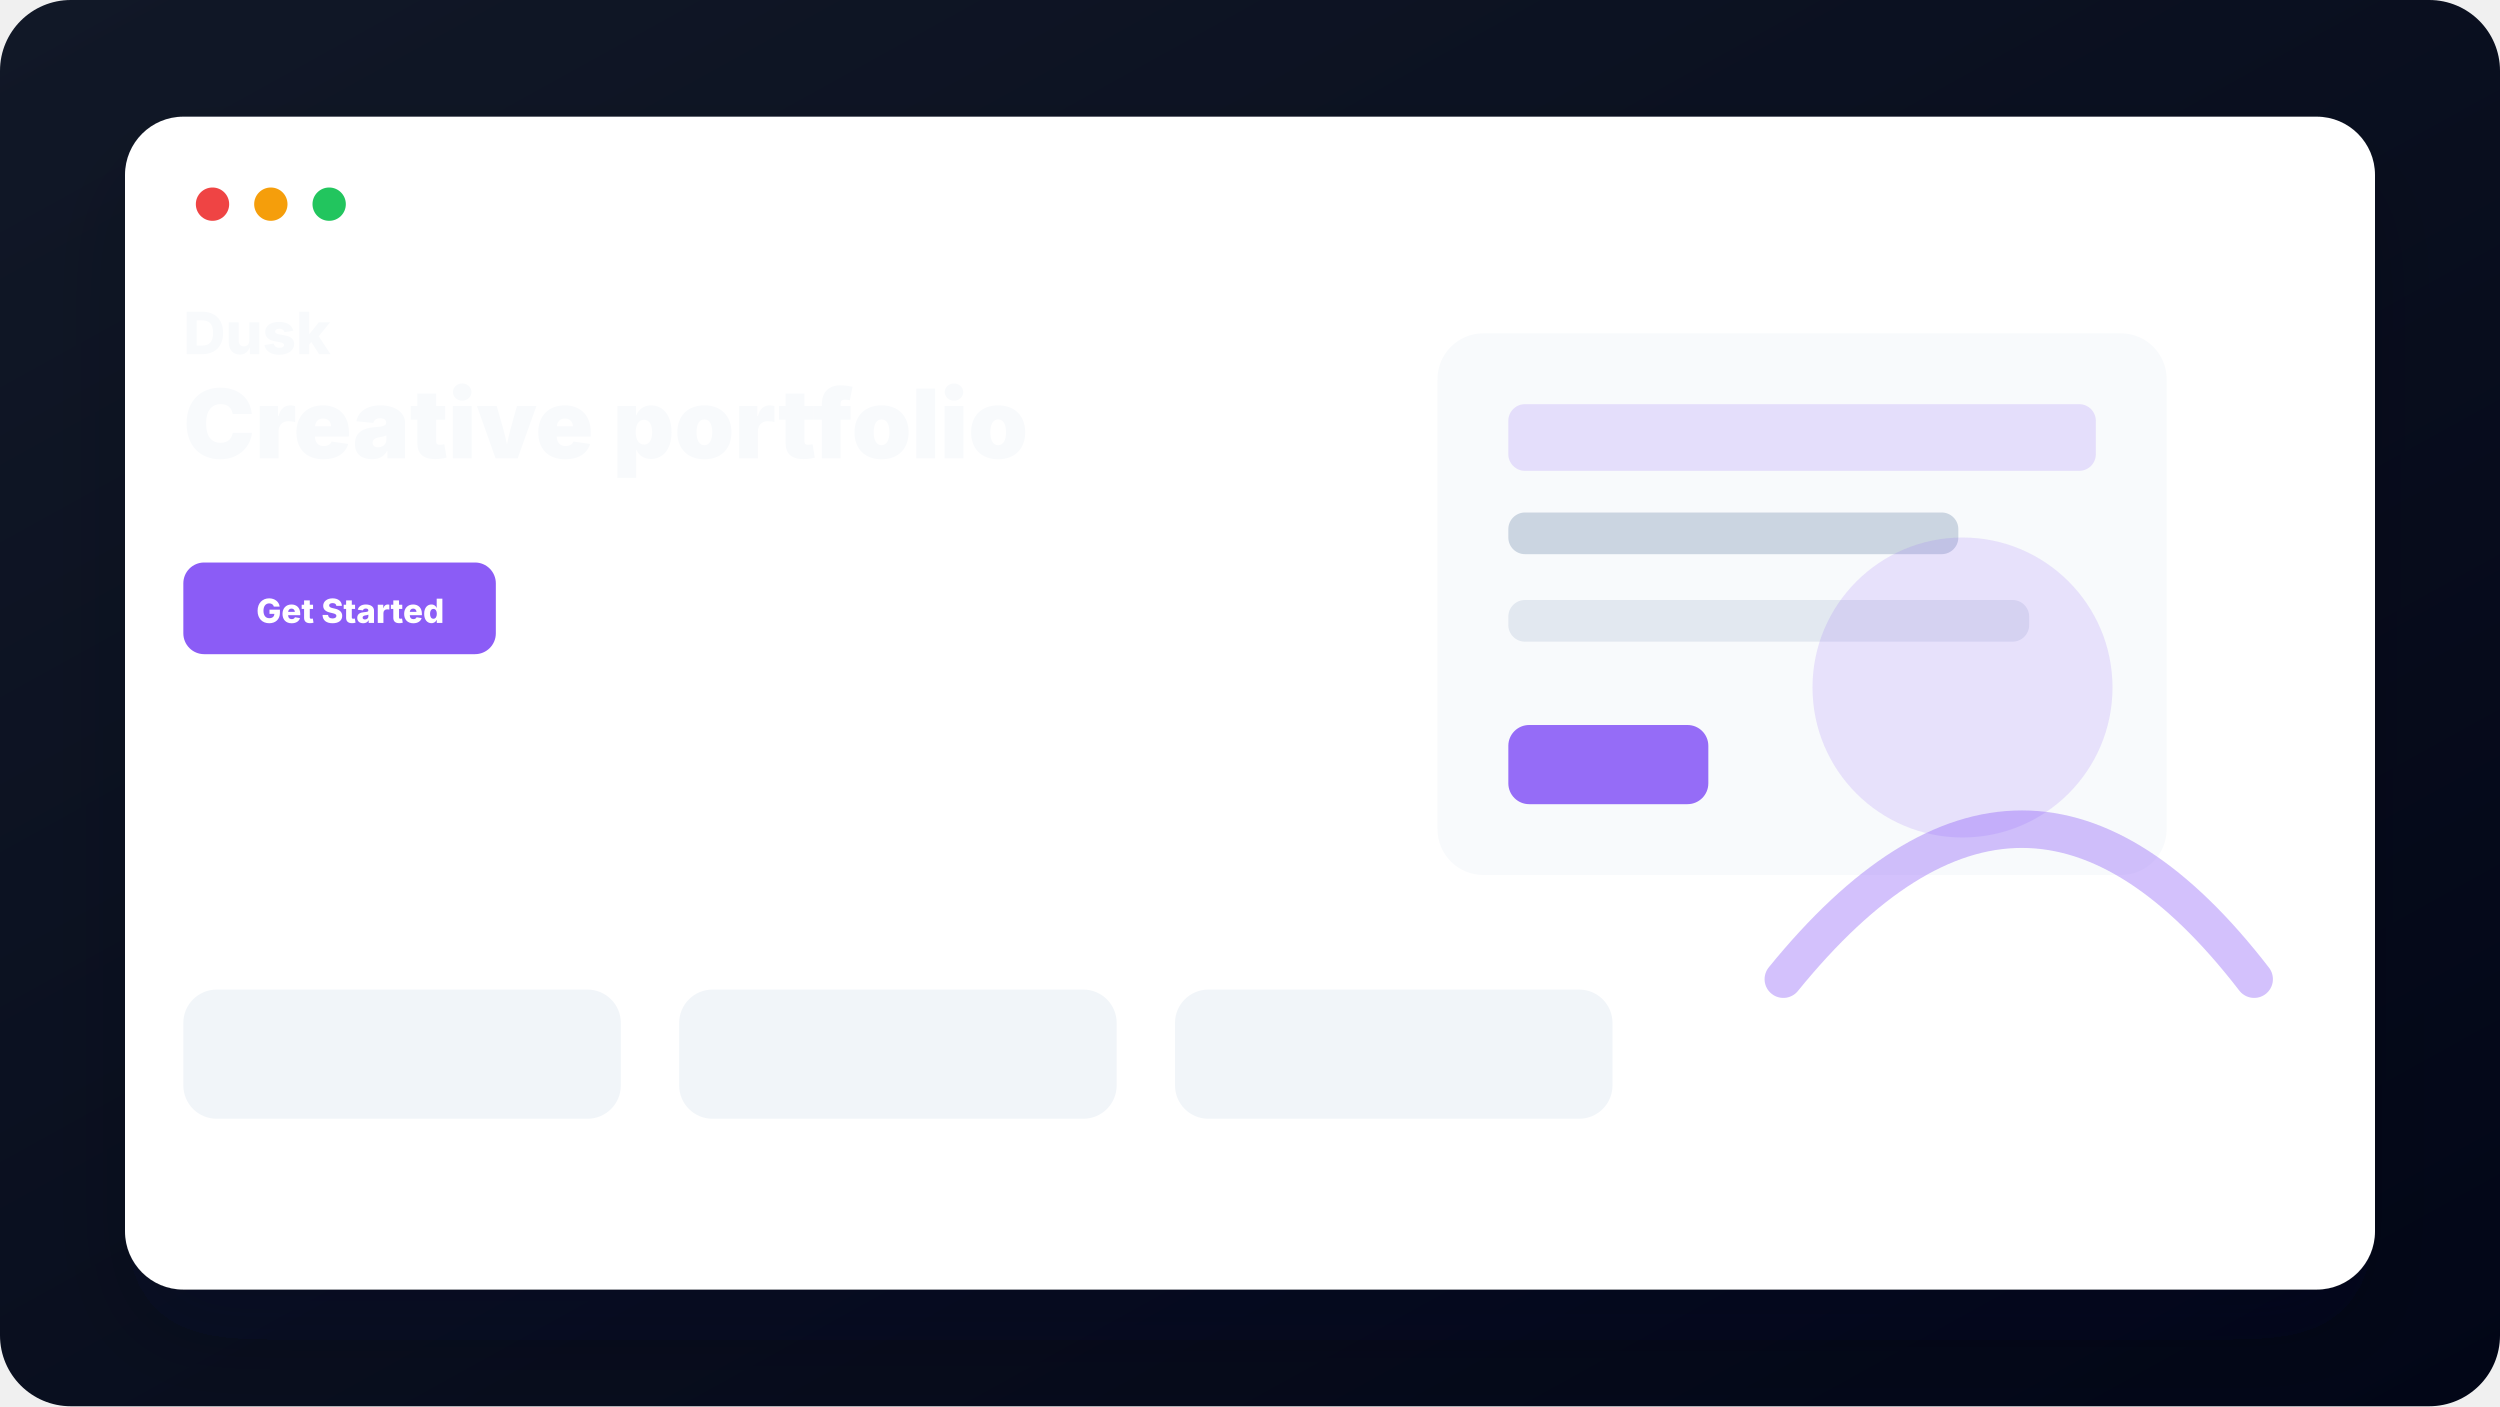
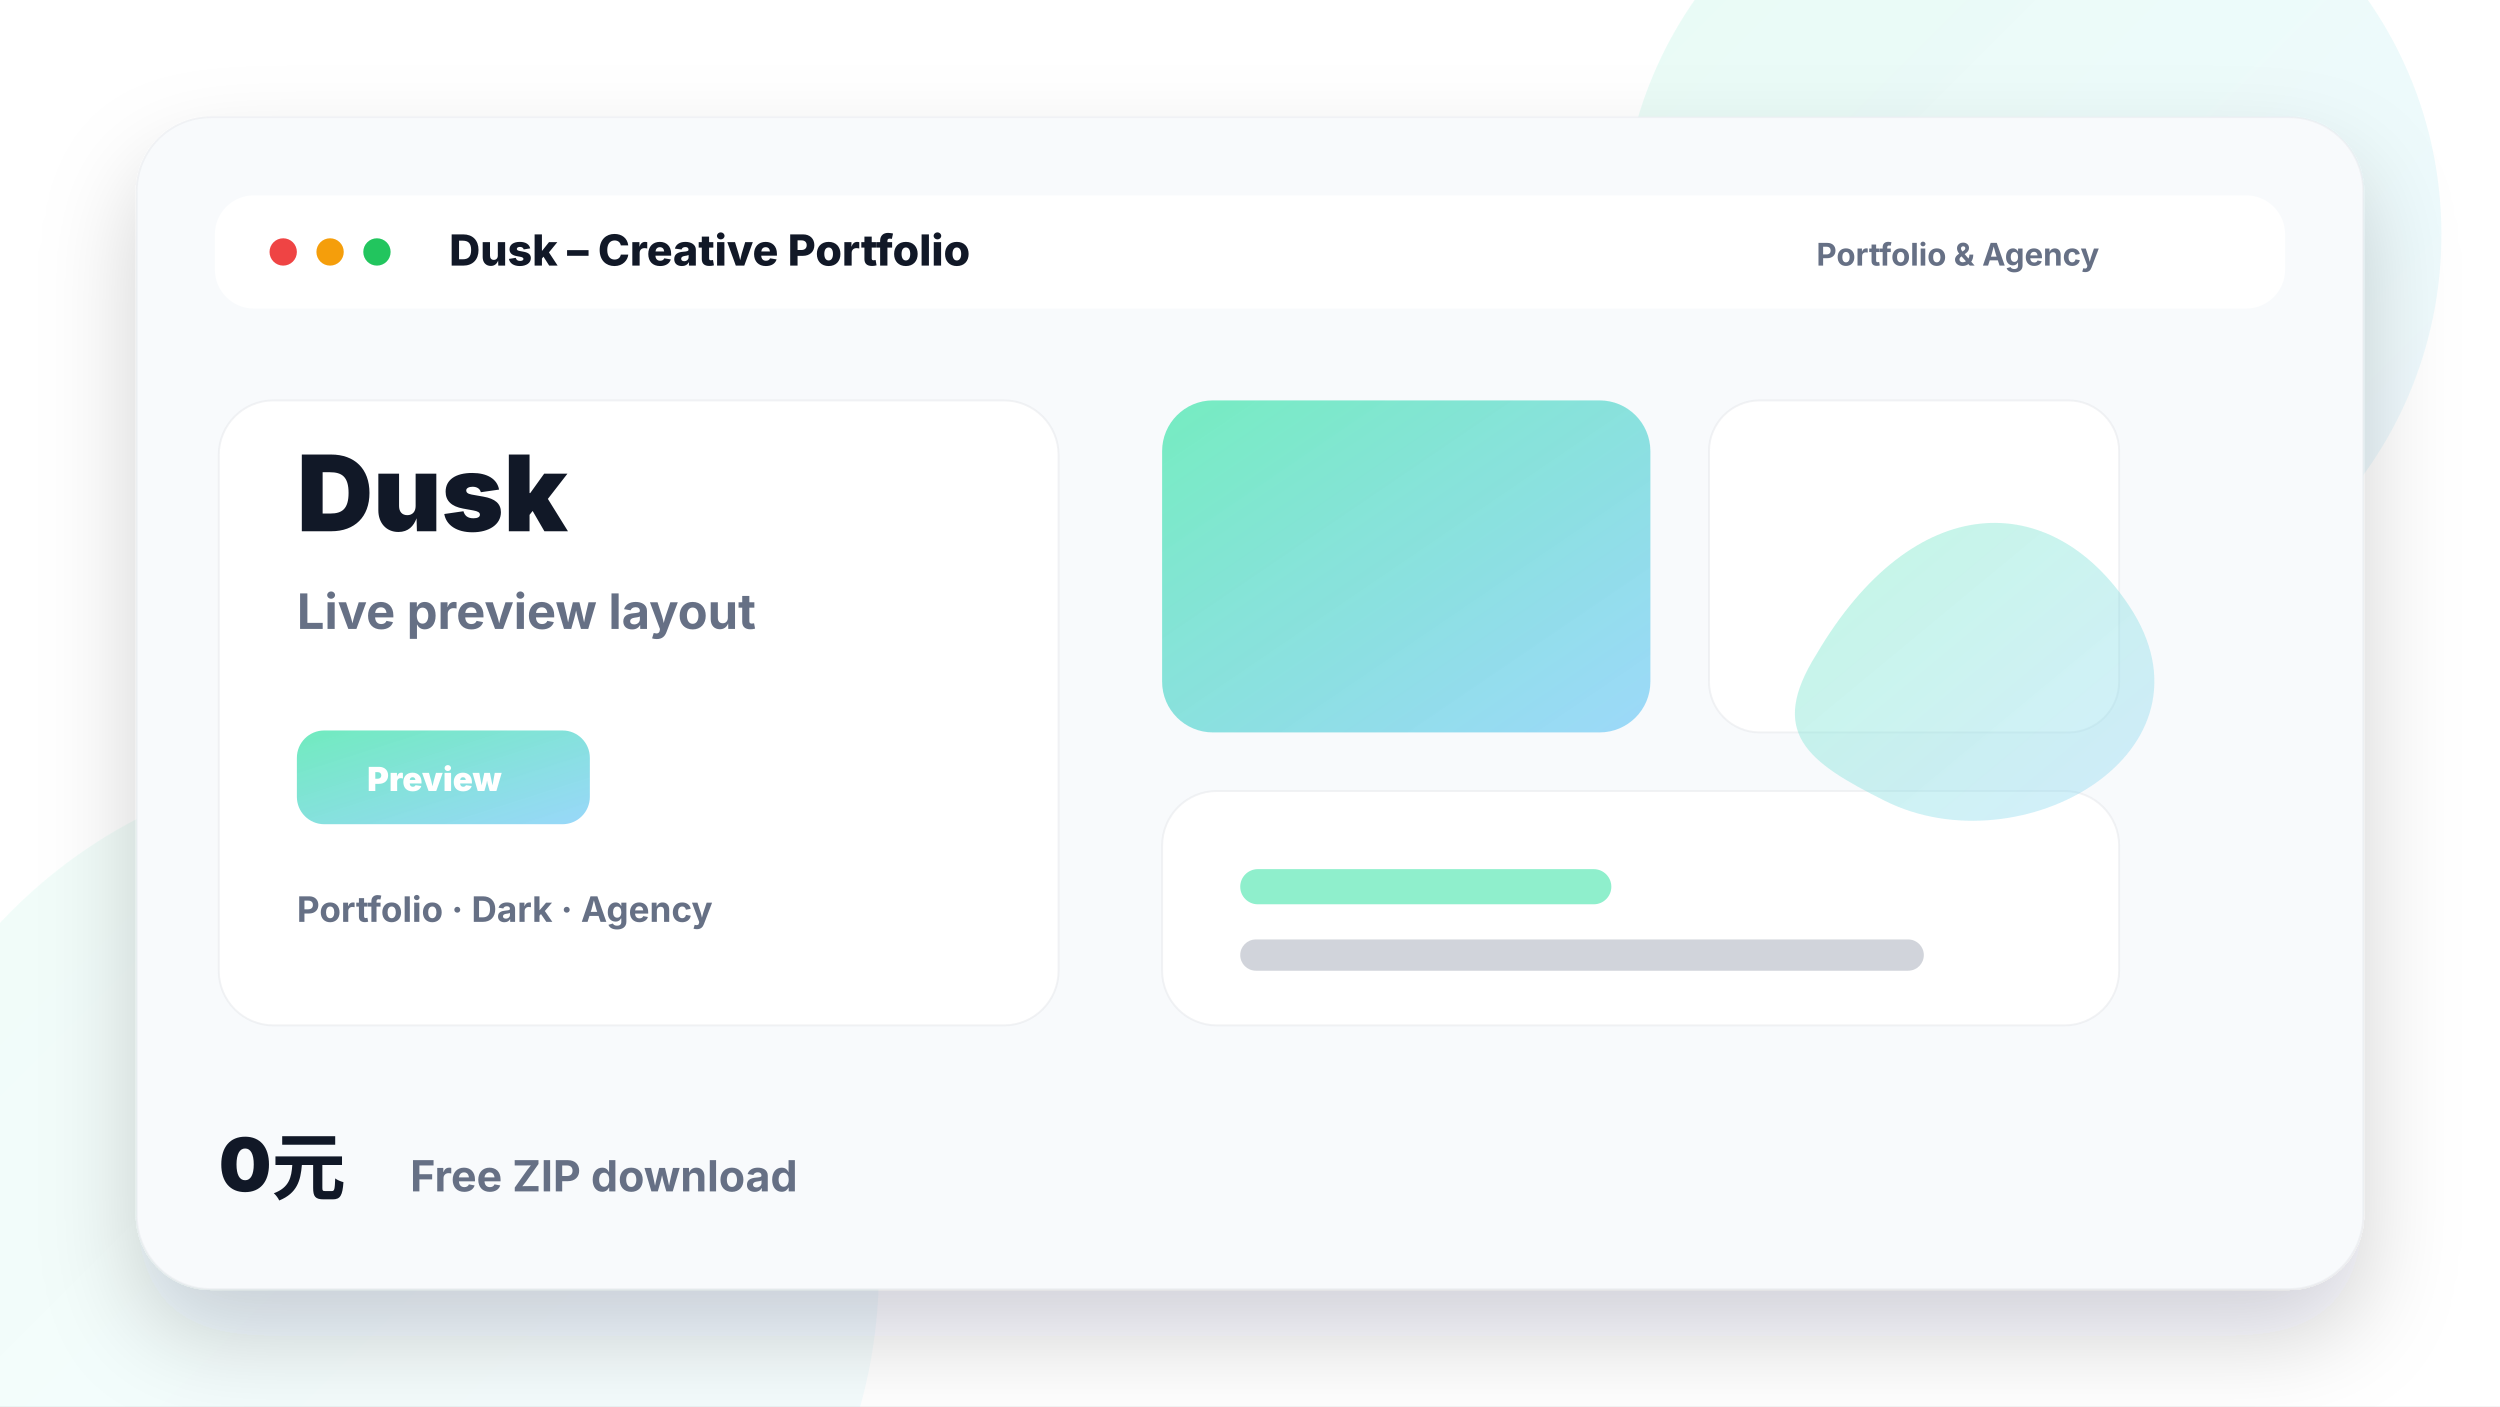
- <svg xmlns="http://www.w3.org/2000/svg" width="1200" height="675" viewBox="0 0 1200 675">
+ <svg xmlns="http://www.w3.org/2000/svg" width="1280" height="720" viewBox="0 0 1280 720" role="img" aria-label="Dusk – Creative Portfolio preview">
  <defs>
    <linearGradient id="g" x1="0" y1="0" x2="1" y2="1">
-       <stop offset="0" stop-color="#111827" />
-       <stop offset="1" stop-color="#020617" />
+       <stop offset="0" stop-color="rgb(105,234,187)" stop-opacity="0.95" />
+       <stop offset="1" stop-color="rgb(144,212,249)" stop-opacity="0.92" />
    </linearGradient>
-     <filter id="s" x="-20%" y="-20%" width="140%" height="140%">
-       <feDropShadow dx="0" dy="24" stdDeviation="24" flood-color="#0f172a" flood-opacity="0.14" />
+     <filter id="shadow" x="-20%" y="-20%" width="140%" height="140%">
+       <feDropShadow dx="0" dy="24" stdDeviation="24" flood-color="#0f172a" flood-opacity="0.18" />
    </filter>
  </defs>
-   <rect width="1200" height="675" rx="34" fill="url(#g)" />
-   <rect x="60" y="56" width="1080" height="563" rx="28" fill="#fff" filter="url(#s)" />
-   <circle cx="102" cy="98" r="8" fill="#ef4444" />
-   <circle cx="130" cy="98" r="8" fill="#f59e0b" />
-   <circle cx="158" cy="98" r="8" fill="#22c55e" />
-   <text x="88" y="170" font-family="Inter, Arial, sans-serif" font-size="28" font-weight="800" fill="#f8fafc">Dusk</text>
-   <text x="88" y="220" font-family="Inter, Arial, sans-serif" font-size="46" font-weight="900" fill="#f8fafc">Creative portfolio</text>
-   <rect x="88" y="270" width="150" height="44" rx="10" fill="#8b5cf6" />
-   <text x="123" y="299" font-family="Inter, Arial, sans-serif" font-size="16" font-weight="800" fill="#fff">Get Started</text>
-   <rect x="690" y="160" width="350" height="260" rx="22" fill="#f8fafc" />
-   <rect x="724" y="194" width="282" height="32" rx="8" fill="#8b5cf6" opacity="0.18" />
-   <rect x="724" y="246" width="216" height="20" rx="8" fill="#cbd5e1" />
-   <rect x="724" y="288" width="250" height="20" rx="8" fill="#e2e8f0" />
-   <rect x="724" y="348" width="96" height="38" rx="10" fill="#8b5cf6" opacity="0.9" />
-   <circle cx="942" cy="330" r="72" fill="#8b5cf6" opacity="0.16" />
-   <path d="M856 470c78-96 152-96 226 0" fill="none" stroke="#8b5cf6" stroke-width="18" stroke-linecap="round" opacity="0.38" />
-   <rect x="88" y="475" width="210" height="62" rx="16" fill="#f1f5f9" />
-   <rect x="326" y="475" width="210" height="62" rx="16" fill="#f1f5f9" />
-   <rect x="564" y="475" width="210" height="62" rx="16" fill="#f1f5f9" />
+   <rect width="1280" height="720" rx="0" fill="#ffffff" />
+   <circle cx="1040" cy="120" r="210" fill="url(#g)" opacity="0.16" />
+   <circle cx="190" cy="650" r="260" fill="url(#g)" opacity="0.10" />
+   <rect x="70" y="60" width="1140" height="600" rx="38" fill="#f8fafc" stroke="#e5e7eb" stroke-opacity="0.45" filter="url(#shadow)" />
+   <rect x="110" y="100" width="1060" height="58" rx="20" fill="#ffffff" opacity="0.94" />
+   <circle cx="145" cy="129" r="7" fill="#ef4444" />
+   <circle cx="169" cy="129" r="7" fill="#f59e0b" />
+   <circle cx="193" cy="129" r="7" fill="#22c55e" />
+   <text x="230" y="136" font-family="Inter, Arial, sans-serif" font-size="22" font-weight="800" fill="#111827">Dusk – Creative Portfolio</text>
+   <text x="930" y="136" font-family="Inter, Arial, sans-serif" font-size="16" font-weight="700" fill="#667085">Portfolio &amp; Agency</text>
+   <rect x="112" y="205" width="430" height="320" rx="28" fill="#ffffff" stroke="#e5e7eb" stroke-opacity="0.55" />
+   <text x="152" y="272" font-family="Inter, Arial, sans-serif" font-size="54" font-weight="900" fill="#111827">Dusk</text>
+   <text x="152" y="322" font-family="Inter, Arial, sans-serif" font-size="25" font-weight="700" fill="#667085">Live preview layout</text>
+   <rect x="152" y="374" width="150" height="48" rx="14" fill="url(#g)" />
+   <text x="188" y="405" font-family="Inter, Arial, sans-serif" font-size="17" font-weight="850" fill="#fff">Preview</text>
+   <text x="152" y="472" font-family="Inter, Arial, sans-serif" font-size="18" font-weight="750" fill="#667085">Portfolio · Dark · Agency</text>
+   <rect x="595" y="205" width="250" height="170" rx="26" fill="url(#g)" opacity="0.95" />
+   <rect x="875" y="205" width="210" height="170" rx="26" fill="#ffffff" stroke="#e5e7eb" stroke-opacity="0.55" />
+   <rect x="595" y="405" width="490" height="120" rx="28" fill="#ffffff" stroke="#e5e7eb" stroke-opacity="0.55" />
+   <rect x="635" y="445" width="190" height="18" rx="9" fill="rgb(105,234,187)" opacity="0.75" />
+   <rect x="635" y="481" width="350" height="16" rx="8" fill="#667085" opacity="0.30" />
+   <path d="M930 335 C980 250 1050 250 1090 310 C1140 385 1035 445 965 410 C925 390 905 375 930 335Z" fill="url(#g)" opacity="0.42" />
+   <text x="112" y="610" font-family="Inter, Arial, sans-serif" font-size="38" font-weight="900" fill="#111827">0元</text>
+   <text x="210" y="610" font-family="Inter, Arial, sans-serif" font-size="22" font-weight="750" fill="#667085">Free ZIP download</text>
</svg>
